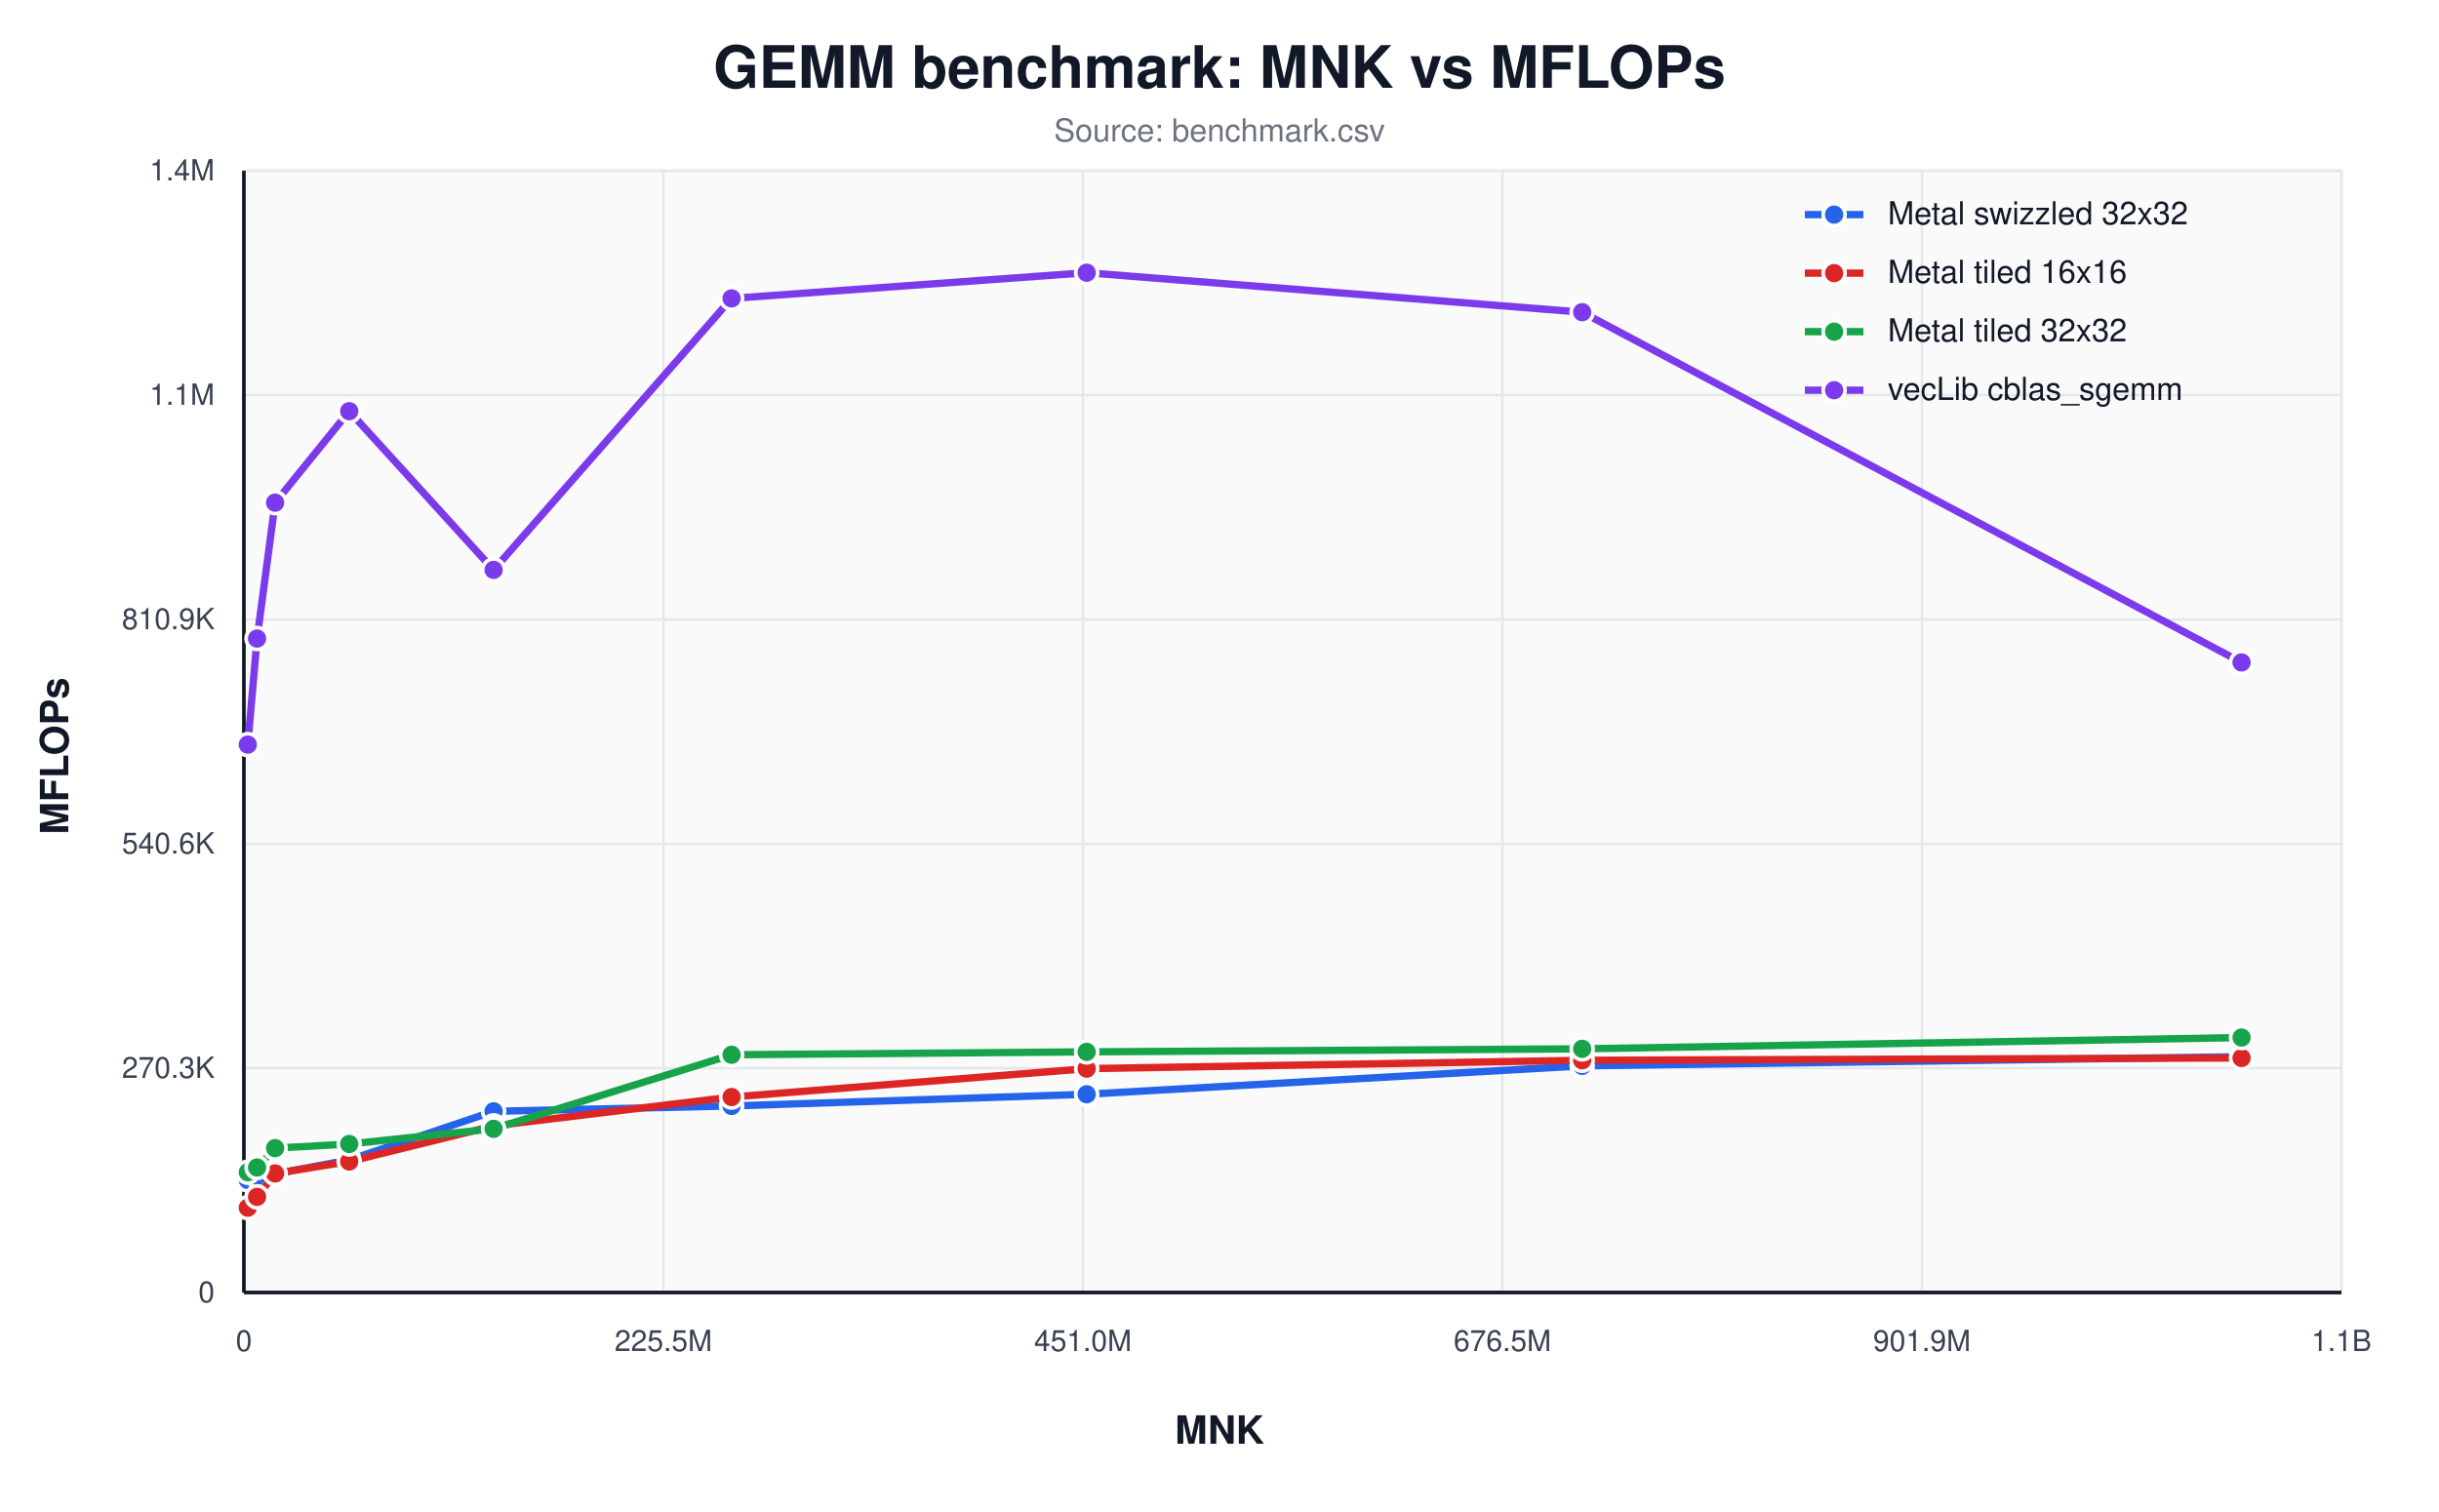
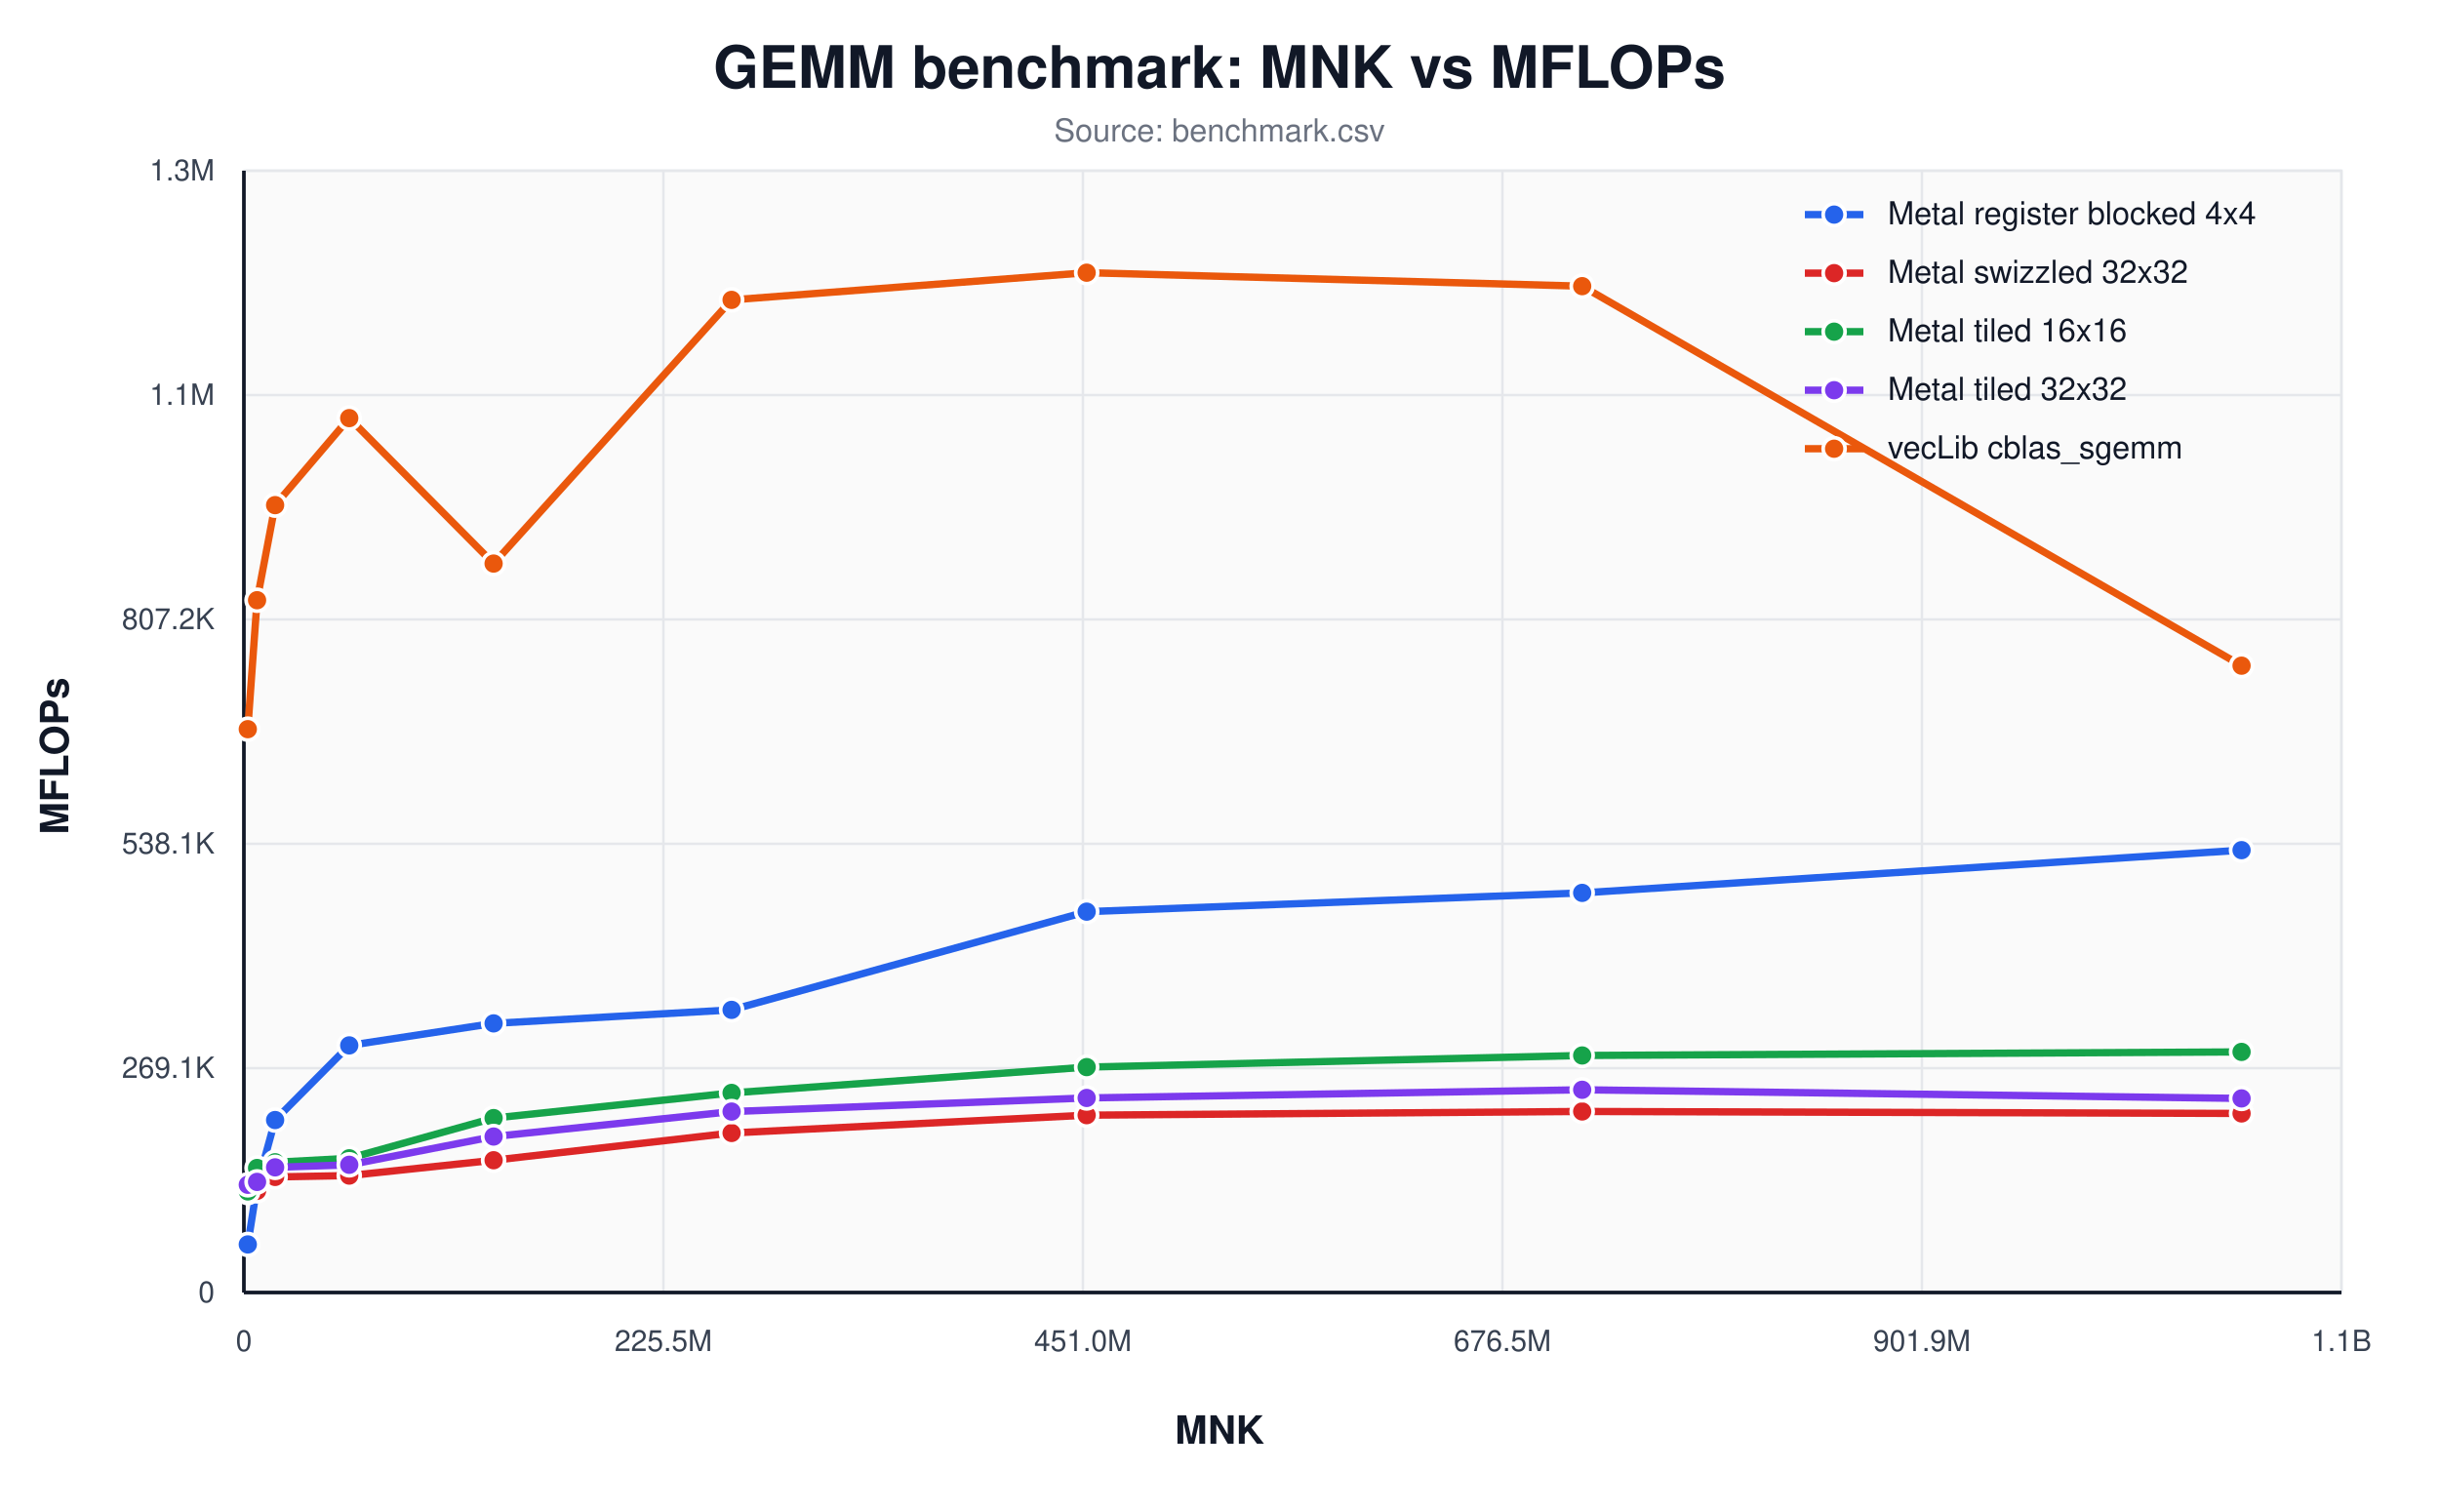
<svg xmlns="http://www.w3.org/2000/svg" width="1000" height="620" viewBox="0 0 1000 620">
  <rect width="100%" height="100%" fill="#ffffff" />
  <text x="500.00" y="36.00" fill="#111827" font-size="24" font-family="Helvetica, Arial, sans-serif" text-anchor="middle" font-weight="700">GEMM benchmark: MNK vs MFLOPs</text>
  <text x="500.00" y="58.00" fill="#6b7280" font-size="13" font-family="Helvetica, Arial, sans-serif" text-anchor="middle">Source: benchmark.csv</text>
  <rect x="100" y="70" width="860" height="460" fill="#fafafa" stroke="#e5e7eb" />
  <line x1="100.00" y1="530.00" x2="960.00" y2="530.00" stroke="#e5e7eb" stroke-width="1" />
  <text x="88.00" y="534.00" fill="#374151" font-size="12" font-family="Helvetica, Arial, sans-serif" text-anchor="end">0</text>
  <line x1="100.00" y1="438.00" x2="960.00" y2="438.00" stroke="#e5e7eb" stroke-width="1" />
-   <text x="88.00" y="442.00" fill="#374151" font-size="12" font-family="Helvetica, Arial, sans-serif" text-anchor="end">270.3K</text>
+   <text x="88.00" y="442.00" fill="#374151" font-size="12" font-family="Helvetica, Arial, sans-serif" text-anchor="end">269.1K</text>
  <line x1="100.00" y1="346.00" x2="960.00" y2="346.00" stroke="#e5e7eb" stroke-width="1" />
-   <text x="88.00" y="350.00" fill="#374151" font-size="12" font-family="Helvetica, Arial, sans-serif" text-anchor="end">540.6K</text>
+   <text x="88.00" y="350.00" fill="#374151" font-size="12" font-family="Helvetica, Arial, sans-serif" text-anchor="end">538.1K</text>
  <line x1="100.00" y1="254.00" x2="960.00" y2="254.00" stroke="#e5e7eb" stroke-width="1" />
-   <text x="88.00" y="258.00" fill="#374151" font-size="12" font-family="Helvetica, Arial, sans-serif" text-anchor="end">810.9K</text>
+   <text x="88.00" y="258.00" fill="#374151" font-size="12" font-family="Helvetica, Arial, sans-serif" text-anchor="end">807.2K</text>
  <line x1="100.00" y1="162.00" x2="960.00" y2="162.00" stroke="#e5e7eb" stroke-width="1" />
  <text x="88.00" y="166.00" fill="#374151" font-size="12" font-family="Helvetica, Arial, sans-serif" text-anchor="end">1.1M</text>
  <line x1="100.00" y1="70.00" x2="960.00" y2="70.00" stroke="#e5e7eb" stroke-width="1" />
-   <text x="88.00" y="74.00" fill="#374151" font-size="12" font-family="Helvetica, Arial, sans-serif" text-anchor="end">1.4M</text>
+   <text x="88.00" y="74.00" fill="#374151" font-size="12" font-family="Helvetica, Arial, sans-serif" text-anchor="end">1.3M</text>
  <line x1="100.00" y1="70.00" x2="100.00" y2="530.00" stroke="#e5e7eb" stroke-width="1" />
  <text x="100.00" y="554.00" fill="#374151" font-size="12" font-family="Helvetica, Arial, sans-serif" text-anchor="middle">0</text>
  <line x1="272.00" y1="70.00" x2="272.00" y2="530.00" stroke="#e5e7eb" stroke-width="1" />
  <text x="272.00" y="554.00" fill="#374151" font-size="12" font-family="Helvetica, Arial, sans-serif" text-anchor="middle">225.5M</text>
  <line x1="444.00" y1="70.00" x2="444.00" y2="530.00" stroke="#e5e7eb" stroke-width="1" />
  <text x="444.00" y="554.00" fill="#374151" font-size="12" font-family="Helvetica, Arial, sans-serif" text-anchor="middle">451.0M</text>
  <line x1="616.00" y1="70.00" x2="616.00" y2="530.00" stroke="#e5e7eb" stroke-width="1" />
  <text x="616.00" y="554.00" fill="#374151" font-size="12" font-family="Helvetica, Arial, sans-serif" text-anchor="middle">676.5M</text>
  <line x1="788.00" y1="70.00" x2="788.00" y2="530.00" stroke="#e5e7eb" stroke-width="1" />
  <text x="788.00" y="554.00" fill="#374151" font-size="12" font-family="Helvetica, Arial, sans-serif" text-anchor="middle">901.9M</text>
  <line x1="960.00" y1="70.00" x2="960.00" y2="530.00" stroke="#e5e7eb" stroke-width="1" />
  <text x="960.00" y="554.00" fill="#374151" font-size="12" font-family="Helvetica, Arial, sans-serif" text-anchor="middle">1.1B</text>
  <line x1="100.00" y1="530.00" x2="960.00" y2="530.00" stroke="#111827" stroke-width="1.5" />
  <line x1="100.00" y1="70.00" x2="100.00" y2="530.00" stroke="#111827" stroke-width="1.5" />
  <text x="500.00" y="592.00" fill="#111827" font-size="16" font-family="Helvetica, Arial, sans-serif" text-anchor="middle" font-weight="600">MNK</text>
  <text x="28.00" y="310.00" fill="#111827" font-size="16" font-family="Helvetica, Arial, sans-serif" text-anchor="middle" font-weight="600" transform="rotate(-90 28 310.00)">MFLOPs</text>
-   <polyline points="101.60,483.86 105.40,482.28 112.80,481.33 143.19,475.63 202.38,455.70 299.96,453.50 445.54,448.70 648.70,437.05 919.05,433.31" fill="none" stroke="#2563eb" stroke-width="3" stroke-linecap="round" stroke-linejoin="round" />
-   <circle cx="101.60" cy="483.86" r="4.50" fill="#2563eb" stroke="#ffffff" stroke-width="1.5" />
-   <circle cx="105.40" cy="482.28" r="4.50" fill="#2563eb" stroke="#ffffff" stroke-width="1.5" />
-   <circle cx="112.80" cy="481.33" r="4.50" fill="#2563eb" stroke="#ffffff" stroke-width="1.5" />
-   <circle cx="143.19" cy="475.63" r="4.50" fill="#2563eb" stroke="#ffffff" stroke-width="1.5" />
-   <circle cx="202.38" cy="455.70" r="4.50" fill="#2563eb" stroke="#ffffff" stroke-width="1.5" />
-   <circle cx="299.96" cy="453.50" r="4.50" fill="#2563eb" stroke="#ffffff" stroke-width="1.5" />
-   <circle cx="445.54" cy="448.70" r="4.50" fill="#2563eb" stroke="#ffffff" stroke-width="1.5" />
-   <circle cx="648.70" cy="437.05" r="4.50" fill="#2563eb" stroke="#ffffff" stroke-width="1.5" />
-   <circle cx="919.05" cy="433.31" r="4.50" fill="#2563eb" stroke="#ffffff" stroke-width="1.5" />
+   <polyline points="101.60,510.29 105.40,486.26 112.80,459.28 143.19,428.67 202.38,419.64 299.96,414.10 445.54,373.83 648.70,366.13 919.05,348.61" fill="none" stroke="#2563eb" stroke-width="3" stroke-linecap="round" stroke-linejoin="round" />
+   <circle cx="101.60" cy="510.29" r="4.50" fill="#2563eb" stroke="#ffffff" stroke-width="1.5" />
+   <circle cx="105.40" cy="486.26" r="4.50" fill="#2563eb" stroke="#ffffff" stroke-width="1.5" />
+   <circle cx="112.80" cy="459.28" r="4.50" fill="#2563eb" stroke="#ffffff" stroke-width="1.5" />
+   <circle cx="143.19" cy="428.67" r="4.50" fill="#2563eb" stroke="#ffffff" stroke-width="1.5" />
+   <circle cx="202.38" cy="419.64" r="4.50" fill="#2563eb" stroke="#ffffff" stroke-width="1.5" />
+   <circle cx="299.96" cy="414.10" r="4.50" fill="#2563eb" stroke="#ffffff" stroke-width="1.5" />
+   <circle cx="445.54" cy="373.83" r="4.50" fill="#2563eb" stroke="#ffffff" stroke-width="1.5" />
+   <circle cx="648.70" cy="366.13" r="4.50" fill="#2563eb" stroke="#ffffff" stroke-width="1.5" />
+   <circle cx="919.05" cy="348.61" r="4.50" fill="#2563eb" stroke="#ffffff" stroke-width="1.5" />
  <line x1="740.00" y1="88.00" x2="764.00" y2="88.00" stroke="#2563eb" stroke-width="3" />
  <circle cx="752.00" cy="88.00" r="4.50" fill="#2563eb" stroke="#ffffff" stroke-width="1.5" />
-   <text x="774.00" y="92.00" fill="#111827" font-size="13" font-family="Helvetica, Arial, sans-serif">Metal swizzled 32x32</text>
-   <polyline points="101.60,495.22 105.40,490.78 112.80,481.17 143.19,476.28 202.38,461.67 299.96,449.84 445.54,438.20 648.70,434.78 919.05,433.82" fill="none" stroke="#dc2626" stroke-width="3" stroke-linecap="round" stroke-linejoin="round" />
-   <circle cx="101.60" cy="495.22" r="4.50" fill="#dc2626" stroke="#ffffff" stroke-width="1.5" />
-   <circle cx="105.40" cy="490.78" r="4.50" fill="#dc2626" stroke="#ffffff" stroke-width="1.5" />
-   <circle cx="112.80" cy="481.17" r="4.50" fill="#dc2626" stroke="#ffffff" stroke-width="1.5" />
-   <circle cx="143.19" cy="476.28" r="4.50" fill="#dc2626" stroke="#ffffff" stroke-width="1.5" />
-   <circle cx="202.38" cy="461.67" r="4.50" fill="#dc2626" stroke="#ffffff" stroke-width="1.5" />
-   <circle cx="299.96" cy="449.84" r="4.50" fill="#dc2626" stroke="#ffffff" stroke-width="1.5" />
-   <circle cx="445.54" cy="438.20" r="4.50" fill="#dc2626" stroke="#ffffff" stroke-width="1.5" />
-   <circle cx="648.70" cy="434.78" r="4.50" fill="#dc2626" stroke="#ffffff" stroke-width="1.5" />
-   <circle cx="919.05" cy="433.82" r="4.50" fill="#dc2626" stroke="#ffffff" stroke-width="1.5" />
+   <text x="774.00" y="92.00" fill="#111827" font-size="13" font-family="Helvetica, Arial, sans-serif">Metal register blocked 4x4</text>
+   <polyline points="101.60,489.02 105.40,488.30 112.80,482.61 143.19,482.05 202.38,475.76 299.96,464.58 445.54,457.28 648.70,455.76 919.05,456.57" fill="none" stroke="#dc2626" stroke-width="3" stroke-linecap="round" stroke-linejoin="round" />
+   <circle cx="101.60" cy="489.02" r="4.50" fill="#dc2626" stroke="#ffffff" stroke-width="1.5" />
+   <circle cx="105.40" cy="488.30" r="4.50" fill="#dc2626" stroke="#ffffff" stroke-width="1.5" />
+   <circle cx="112.80" cy="482.61" r="4.50" fill="#dc2626" stroke="#ffffff" stroke-width="1.5" />
+   <circle cx="143.19" cy="482.05" r="4.50" fill="#dc2626" stroke="#ffffff" stroke-width="1.5" />
+   <circle cx="202.38" cy="475.76" r="4.50" fill="#dc2626" stroke="#ffffff" stroke-width="1.5" />
+   <circle cx="299.96" cy="464.58" r="4.50" fill="#dc2626" stroke="#ffffff" stroke-width="1.5" />
+   <circle cx="445.54" cy="457.28" r="4.50" fill="#dc2626" stroke="#ffffff" stroke-width="1.5" />
+   <circle cx="648.70" cy="455.76" r="4.50" fill="#dc2626" stroke="#ffffff" stroke-width="1.5" />
+   <circle cx="919.05" cy="456.57" r="4.50" fill="#dc2626" stroke="#ffffff" stroke-width="1.5" />
  <line x1="740.00" y1="112.00" x2="764.00" y2="112.00" stroke="#dc2626" stroke-width="3" />
  <circle cx="752.00" cy="112.00" r="4.50" fill="#dc2626" stroke="#ffffff" stroke-width="1.5" />
-   <text x="774.00" y="116.00" fill="#111827" font-size="13" font-family="Helvetica, Arial, sans-serif">Metal tiled 16x16</text>
-   <polyline points="101.60,480.67 105.40,478.74 112.80,470.80 143.19,469.09 202.38,462.87 299.96,432.51 445.54,431.32 648.70,430.07 919.05,425.46" fill="none" stroke="#16a34a" stroke-width="3" stroke-linecap="round" stroke-linejoin="round" />
-   <circle cx="101.60" cy="480.67" r="4.50" fill="#16a34a" stroke="#ffffff" stroke-width="1.5" />
-   <circle cx="105.40" cy="478.74" r="4.50" fill="#16a34a" stroke="#ffffff" stroke-width="1.5" />
-   <circle cx="112.80" cy="470.80" r="4.50" fill="#16a34a" stroke="#ffffff" stroke-width="1.5" />
-   <circle cx="143.19" cy="469.09" r="4.50" fill="#16a34a" stroke="#ffffff" stroke-width="1.5" />
-   <circle cx="202.38" cy="462.87" r="4.50" fill="#16a34a" stroke="#ffffff" stroke-width="1.5" />
-   <circle cx="299.96" cy="432.51" r="4.50" fill="#16a34a" stroke="#ffffff" stroke-width="1.5" />
-   <circle cx="445.54" cy="431.32" r="4.50" fill="#16a34a" stroke="#ffffff" stroke-width="1.5" />
-   <circle cx="648.70" cy="430.07" r="4.50" fill="#16a34a" stroke="#ffffff" stroke-width="1.5" />
-   <circle cx="919.05" cy="425.46" r="4.50" fill="#16a34a" stroke="#ffffff" stroke-width="1.5" />
+   <text x="774.00" y="116.00" fill="#111827" font-size="13" font-family="Helvetica, Arial, sans-serif">Metal swizzled 32x32</text>
+   <polyline points="101.60,488.55 105.40,478.94 112.80,476.59 143.19,474.96 202.38,458.47 299.96,448.15 445.54,437.57 648.70,432.80 919.05,431.34" fill="none" stroke="#16a34a" stroke-width="3" stroke-linecap="round" stroke-linejoin="round" />
+   <circle cx="101.60" cy="488.55" r="4.50" fill="#16a34a" stroke="#ffffff" stroke-width="1.5" />
+   <circle cx="105.40" cy="478.94" r="4.50" fill="#16a34a" stroke="#ffffff" stroke-width="1.5" />
+   <circle cx="112.80" cy="476.59" r="4.50" fill="#16a34a" stroke="#ffffff" stroke-width="1.5" />
+   <circle cx="143.19" cy="474.96" r="4.50" fill="#16a34a" stroke="#ffffff" stroke-width="1.5" />
+   <circle cx="202.38" cy="458.47" r="4.50" fill="#16a34a" stroke="#ffffff" stroke-width="1.5" />
+   <circle cx="299.96" cy="448.15" r="4.50" fill="#16a34a" stroke="#ffffff" stroke-width="1.5" />
+   <circle cx="445.54" cy="437.57" r="4.50" fill="#16a34a" stroke="#ffffff" stroke-width="1.5" />
+   <circle cx="648.70" cy="432.80" r="4.50" fill="#16a34a" stroke="#ffffff" stroke-width="1.5" />
+   <circle cx="919.05" cy="431.34" r="4.50" fill="#16a34a" stroke="#ffffff" stroke-width="1.5" />
  <line x1="740.00" y1="136.00" x2="764.00" y2="136.00" stroke="#16a34a" stroke-width="3" />
  <circle cx="752.00" cy="136.00" r="4.50" fill="#16a34a" stroke="#ffffff" stroke-width="1.5" />
-   <text x="774.00" y="140.00" fill="#111827" font-size="13" font-family="Helvetica, Arial, sans-serif">Metal tiled 32x32</text>
-   <polyline points="101.60,305.33 105.40,261.83 112.80,206.12 143.19,168.61 202.38,233.69 299.96,122.36 445.54,111.82 648.70,128.02 919.05,271.63" fill="none" stroke="#7c3aed" stroke-width="3" stroke-linecap="round" stroke-linejoin="round" />
-   <circle cx="101.60" cy="305.33" r="4.50" fill="#7c3aed" stroke="#ffffff" stroke-width="1.5" />
-   <circle cx="105.40" cy="261.83" r="4.50" fill="#7c3aed" stroke="#ffffff" stroke-width="1.5" />
-   <circle cx="112.80" cy="206.12" r="4.50" fill="#7c3aed" stroke="#ffffff" stroke-width="1.5" />
-   <circle cx="143.19" cy="168.61" r="4.50" fill="#7c3aed" stroke="#ffffff" stroke-width="1.5" />
-   <circle cx="202.38" cy="233.69" r="4.50" fill="#7c3aed" stroke="#ffffff" stroke-width="1.5" />
-   <circle cx="299.96" cy="122.36" r="4.50" fill="#7c3aed" stroke="#ffffff" stroke-width="1.5" />
-   <circle cx="445.54" cy="111.82" r="4.50" fill="#7c3aed" stroke="#ffffff" stroke-width="1.5" />
-   <circle cx="648.70" cy="128.02" r="4.50" fill="#7c3aed" stroke="#ffffff" stroke-width="1.5" />
-   <circle cx="919.05" cy="271.63" r="4.50" fill="#7c3aed" stroke="#ffffff" stroke-width="1.5" />
+   <text x="774.00" y="140.00" fill="#111827" font-size="13" font-family="Helvetica, Arial, sans-serif">Metal tiled 16x16</text>
+   <polyline points="101.60,485.82 105.40,484.64 112.80,478.68 143.19,477.63 202.38,466.04 299.96,455.80 445.54,450.22 648.70,446.87 919.05,450.41" fill="none" stroke="#7c3aed" stroke-width="3" stroke-linecap="round" stroke-linejoin="round" />
+   <circle cx="101.60" cy="485.82" r="4.50" fill="#7c3aed" stroke="#ffffff" stroke-width="1.5" />
+   <circle cx="105.40" cy="484.64" r="4.50" fill="#7c3aed" stroke="#ffffff" stroke-width="1.5" />
+   <circle cx="112.80" cy="478.68" r="4.50" fill="#7c3aed" stroke="#ffffff" stroke-width="1.5" />
+   <circle cx="143.19" cy="477.63" r="4.50" fill="#7c3aed" stroke="#ffffff" stroke-width="1.5" />
+   <circle cx="202.38" cy="466.04" r="4.50" fill="#7c3aed" stroke="#ffffff" stroke-width="1.5" />
+   <circle cx="299.96" cy="455.80" r="4.50" fill="#7c3aed" stroke="#ffffff" stroke-width="1.5" />
+   <circle cx="445.54" cy="450.22" r="4.50" fill="#7c3aed" stroke="#ffffff" stroke-width="1.5" />
+   <circle cx="648.70" cy="446.87" r="4.50" fill="#7c3aed" stroke="#ffffff" stroke-width="1.5" />
+   <circle cx="919.05" cy="450.41" r="4.50" fill="#7c3aed" stroke="#ffffff" stroke-width="1.5" />
  <line x1="740.00" y1="160.00" x2="764.00" y2="160.00" stroke="#7c3aed" stroke-width="3" />
  <circle cx="752.00" cy="160.00" r="4.50" fill="#7c3aed" stroke="#ffffff" stroke-width="1.5" />
-   <text x="774.00" y="164.00" fill="#111827" font-size="13" font-family="Helvetica, Arial, sans-serif">vecLib cblas_sgemm</text>
+   <text x="774.00" y="164.00" fill="#111827" font-size="13" font-family="Helvetica, Arial, sans-serif">Metal tiled 32x32</text>
+   <polyline points="101.60,299.00 105.40,246.12 112.80,207.13 143.19,171.45 202.38,231.09 299.96,122.97 445.54,111.82 648.70,117.34 919.05,272.96" fill="none" stroke="#ea580c" stroke-width="3" stroke-linecap="round" stroke-linejoin="round" />
+   <circle cx="101.60" cy="299.00" r="4.50" fill="#ea580c" stroke="#ffffff" stroke-width="1.5" />
+   <circle cx="105.40" cy="246.12" r="4.50" fill="#ea580c" stroke="#ffffff" stroke-width="1.5" />
+   <circle cx="112.80" cy="207.13" r="4.50" fill="#ea580c" stroke="#ffffff" stroke-width="1.5" />
+   <circle cx="143.19" cy="171.45" r="4.50" fill="#ea580c" stroke="#ffffff" stroke-width="1.5" />
+   <circle cx="202.38" cy="231.09" r="4.50" fill="#ea580c" stroke="#ffffff" stroke-width="1.5" />
+   <circle cx="299.96" cy="122.97" r="4.50" fill="#ea580c" stroke="#ffffff" stroke-width="1.5" />
+   <circle cx="445.54" cy="111.82" r="4.50" fill="#ea580c" stroke="#ffffff" stroke-width="1.5" />
+   <circle cx="648.70" cy="117.34" r="4.50" fill="#ea580c" stroke="#ffffff" stroke-width="1.5" />
+   <circle cx="919.05" cy="272.96" r="4.50" fill="#ea580c" stroke="#ffffff" stroke-width="1.5" />
+   <line x1="740.00" y1="184.00" x2="764.00" y2="184.00" stroke="#ea580c" stroke-width="3" />
+   <circle cx="752.00" cy="184.00" r="4.50" fill="#ea580c" stroke="#ffffff" stroke-width="1.5" />
+   <text x="774.00" y="188.00" fill="#111827" font-size="13" font-family="Helvetica, Arial, sans-serif">vecLib cblas_sgemm</text>
</svg>
